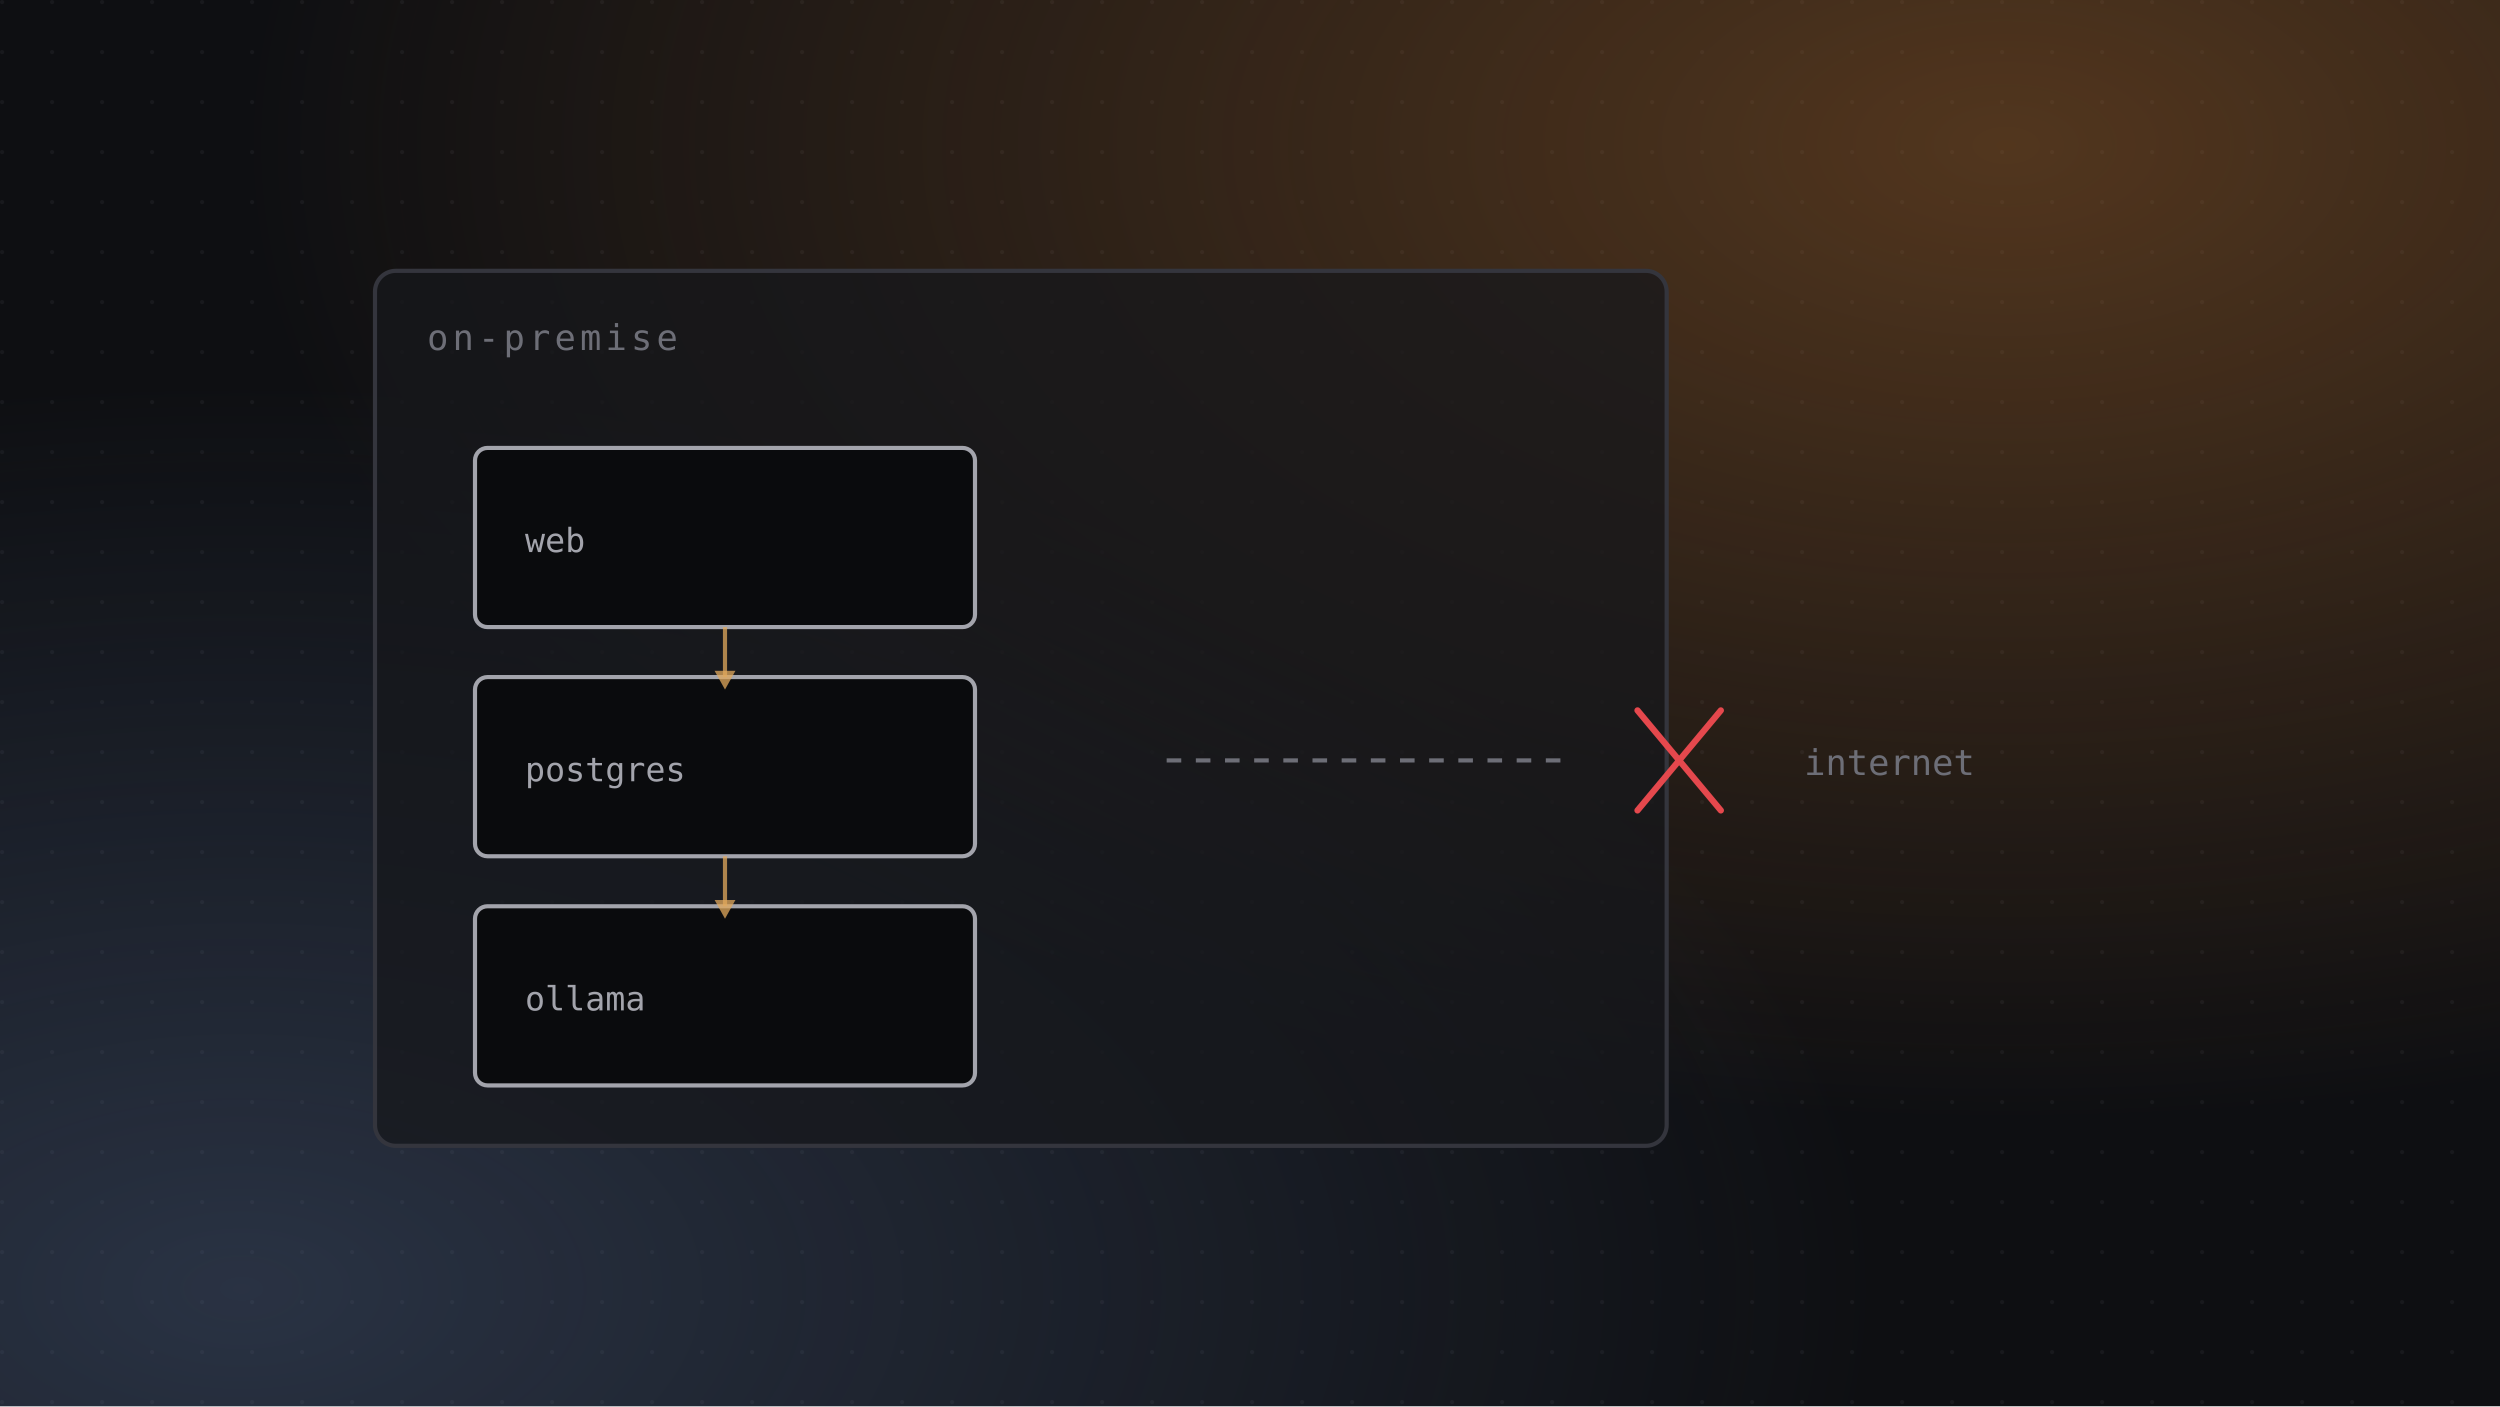
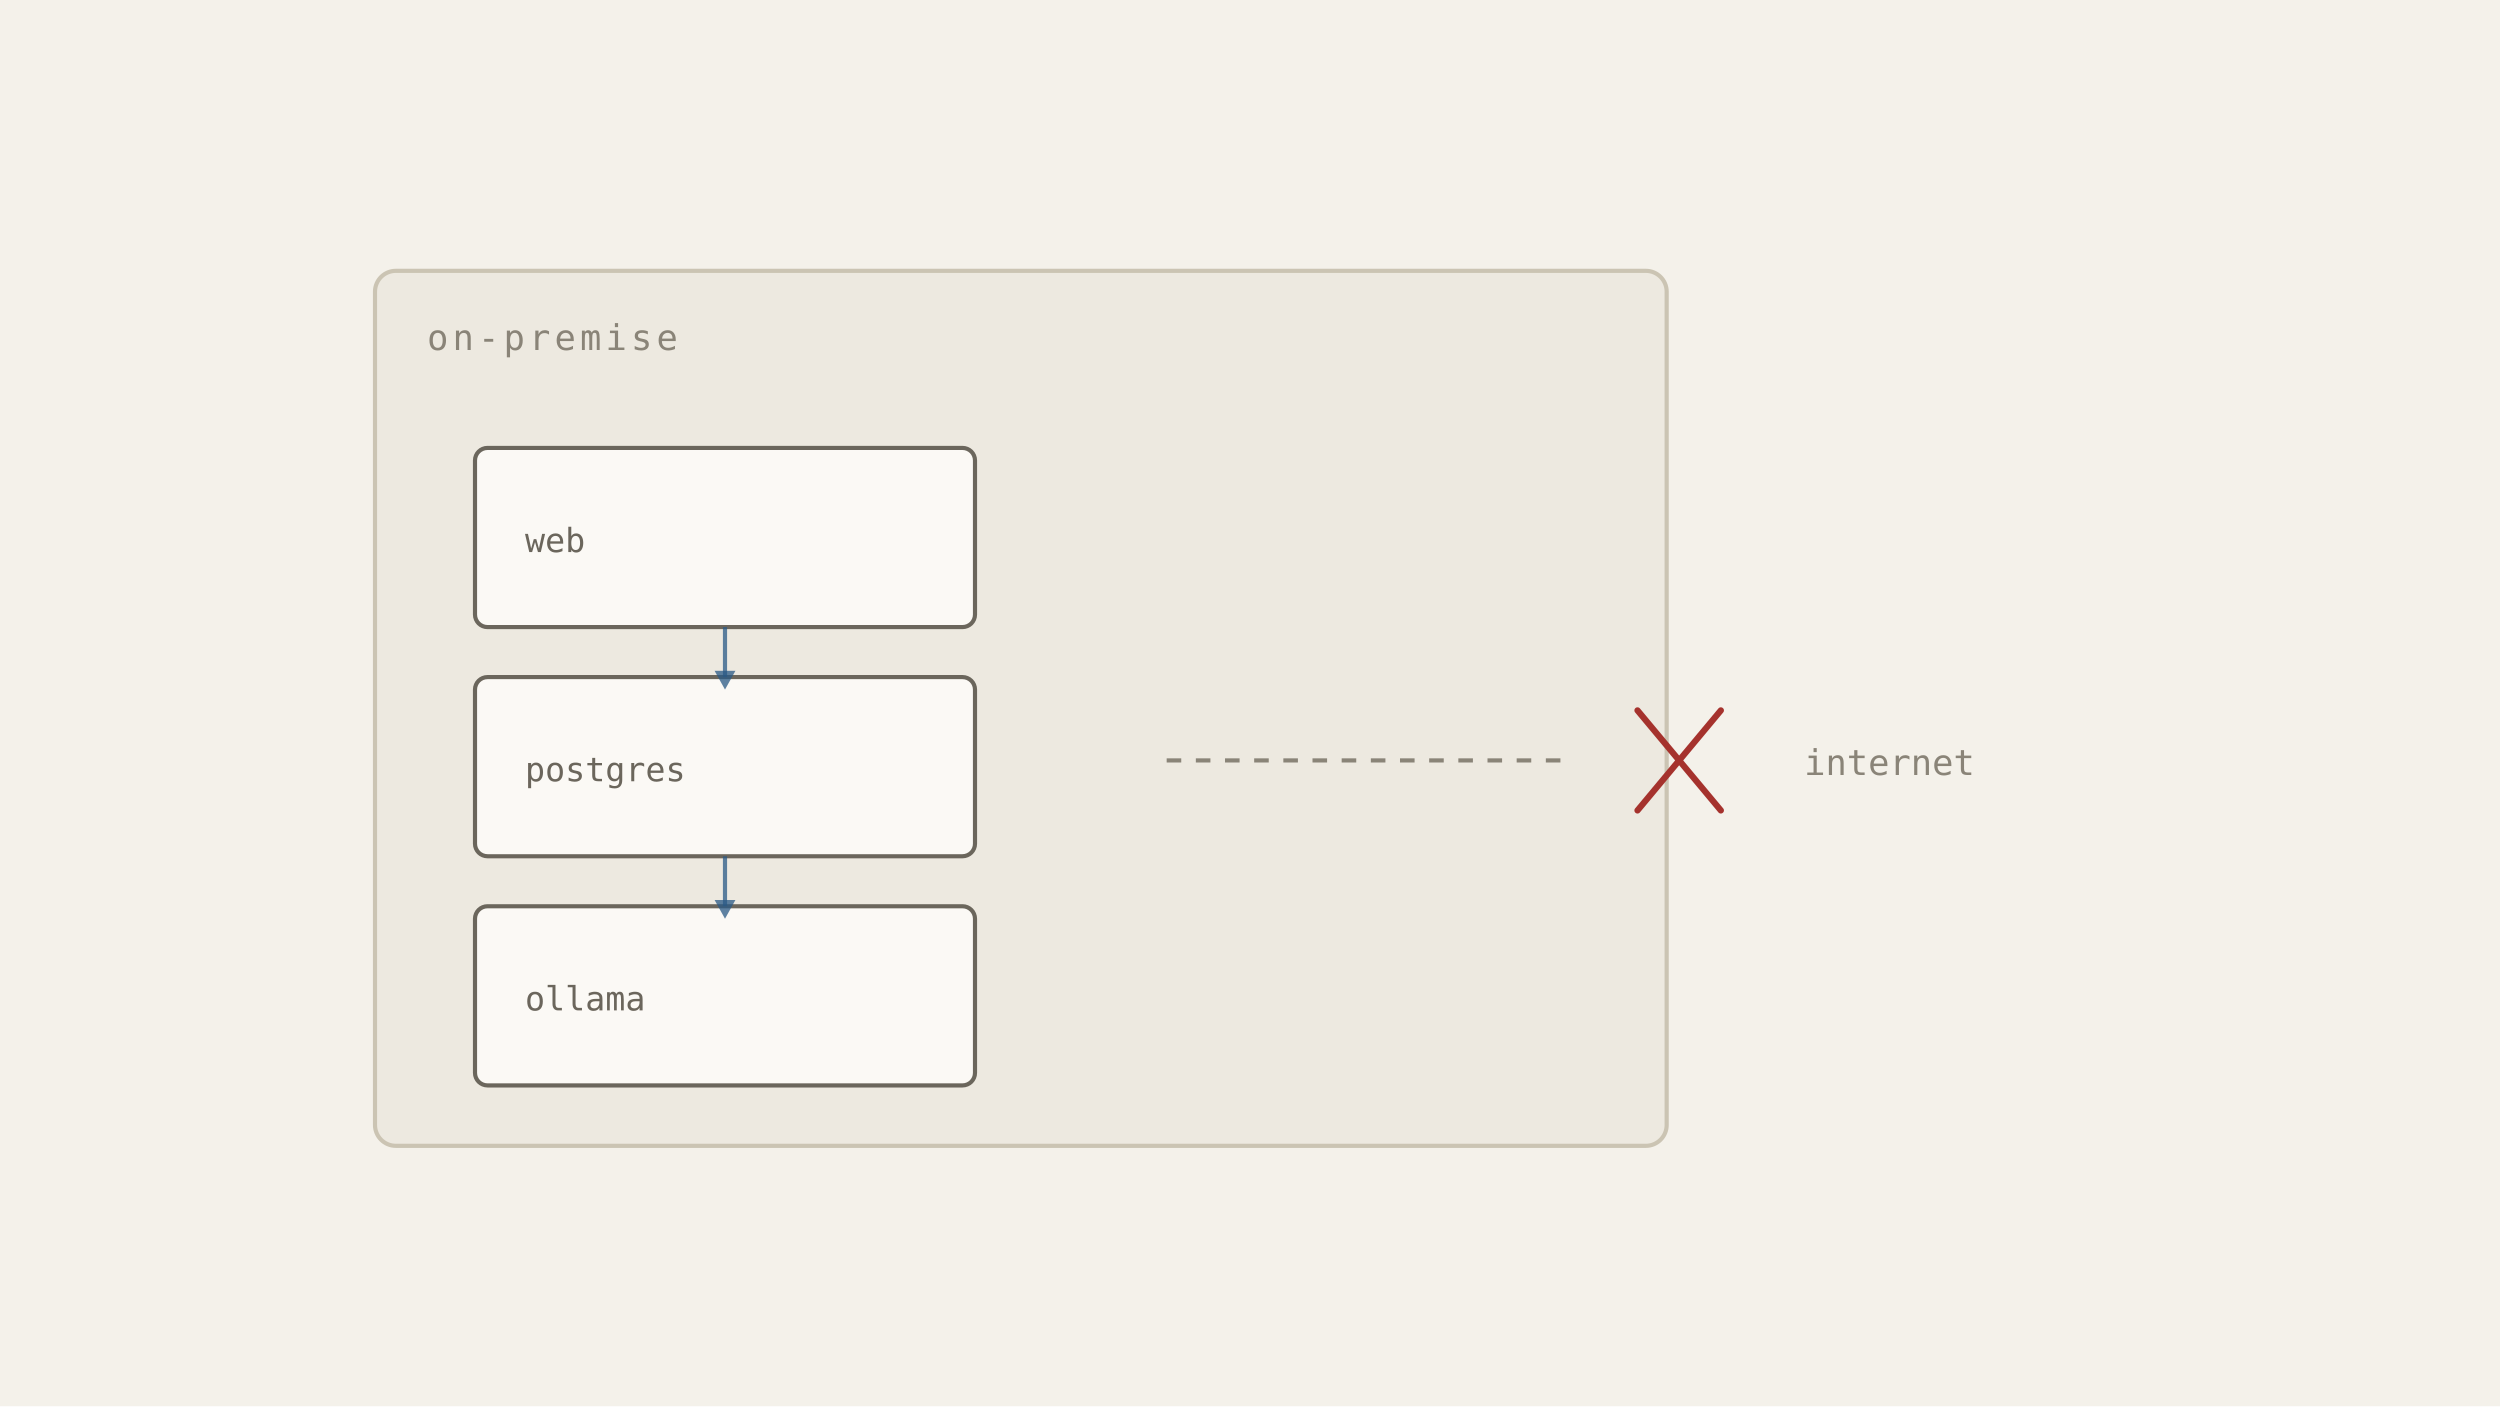
<svg xmlns="http://www.w3.org/2000/svg" viewBox="0 0 1200 675" width="1200" height="675" role="img" aria-label="Three stacked containers inside a closed boundary, with one arrow blocked at the edge">
  <defs>
    <radialGradient id="opGlowA" cx="80%" cy="10%" r="70%">
-       <stop offset="0%" stop-color="#b06c2e" stop-opacity="0.42" />
-       <stop offset="100%" stop-color="#b06c2e" stop-opacity="0" />
+       <stop offset="0%" stop-color="#a65a2e" stop-opacity="0.42" />
+       <stop offset="100%" stop-color="#a65a2e" stop-opacity="0" />
    </radialGradient>
    <radialGradient id="opGlowB" cx="10%" cy="92%" r="65%">
-       <stop offset="0%" stop-color="#566c94" stop-opacity="0.38" />
-       <stop offset="100%" stop-color="#566c94" stop-opacity="0" />
+       <stop offset="0%" stop-color="#6b86a6" stop-opacity="0.38" />
+       <stop offset="100%" stop-color="#6b86a6" stop-opacity="0" />
    </radialGradient>
    <pattern id="opDots" width="24" height="24" patternUnits="userSpaceOnUse">
-       <circle cx="1" cy="1" r="1" fill="#f4f4f6" opacity="0.05" />
+       <circle cx="1" cy="1" r="1" fill="#1f1d1a" opacity="0.05" />
    </pattern>
  </defs>
-   <rect width="1200" height="675" fill="#0e0f12" />
-   <rect width="1200" height="675" fill="url(#opDots)" />
-   <rect width="1200" height="675" fill="url(#opGlowA)" />
-   <rect width="1200" height="675" fill="url(#opGlowB)" />
-   <rect x="180" y="130" width="620" height="420" rx="10" fill="#16171b" fill-opacity="0.75" stroke="#34353d" stroke-width="2" />
-   <text x="205" y="168" font-family="ui-monospace, Menlo, monospace" font-size="17" fill="#6d6e77" letter-spacing="2">on-premise</text>
-   <g stroke="#a3a4ac" stroke-width="2" fill="none">
-     <rect x="228" y="215" width="240" height="86" rx="6" fill="#0a0b0d" />
-     <rect x="228" y="325" width="240" height="86" rx="6" fill="#0a0b0d" />
-     <rect x="228" y="435" width="240" height="86" rx="6" fill="#0a0b0d" />
+   <rect width="1200" height="675" fill="#f4f1ea" />
+   <rect x="180" y="130" width="620" height="420" rx="10" fill="#ebe7dc" fill-opacity="0.75" stroke="#cbc4b3" stroke-width="2" />
+   <text x="205" y="168" font-family="ui-monospace, Menlo, monospace" font-size="17" fill="#8a8478" letter-spacing="2">on-premise</text>
+   <g stroke="#6b665c" stroke-width="2" fill="none">
+     <rect x="228" y="215" width="240" height="86" rx="6" fill="#fbf9f5" />
+     <rect x="228" y="325" width="240" height="86" rx="6" fill="#fbf9f5" />
+     <rect x="228" y="435" width="240" height="86" rx="6" fill="#fbf9f5" />
  </g>
-   <g font-family="ui-monospace, Menlo, monospace" font-size="16" fill="#a3a4ac">
+   <g font-family="ui-monospace, Menlo, monospace" font-size="16" fill="#6b665c">
    <text x="252" y="265">web</text>
    <text x="252" y="375">postgres</text>
    <text x="252" y="485">ollama</text>
  </g>
-   <g stroke="#e0a85c" stroke-width="2" opacity="0.75">
+   <g stroke="#2a5985" stroke-width="2" opacity="0.75">
    <path d="M348 301v24" />
    <path d="M348 411v24" />
  </g>
-   <g fill="#e0a85c" opacity="0.75">
+   <g fill="#2a5985" opacity="0.75">
    <path d="M348 331l-5-9h10z" />
    <path d="M348 441l-5-9h10z" />
  </g>
-   <g stroke="#6d6e77" stroke-width="2" stroke-dasharray="7 7">
+   <g stroke="#8a8478" stroke-width="2" stroke-dasharray="7 7">
    <path d="M560 365h190" />
  </g>
-   <g stroke="#e5484d" stroke-width="3" stroke-linecap="round">
+   <g stroke="#a5322d" stroke-width="3" stroke-linecap="round">
    <path d="M786 341l40 48M826 341l-40 48" />
  </g>
-   <text x="866" y="372" font-family="ui-monospace, Menlo, monospace" font-size="17" fill="#6d6e77">internet</text>
+   <text x="866" y="372" font-family="ui-monospace, Menlo, monospace" font-size="17" fill="#8a8478">internet</text>
</svg>
